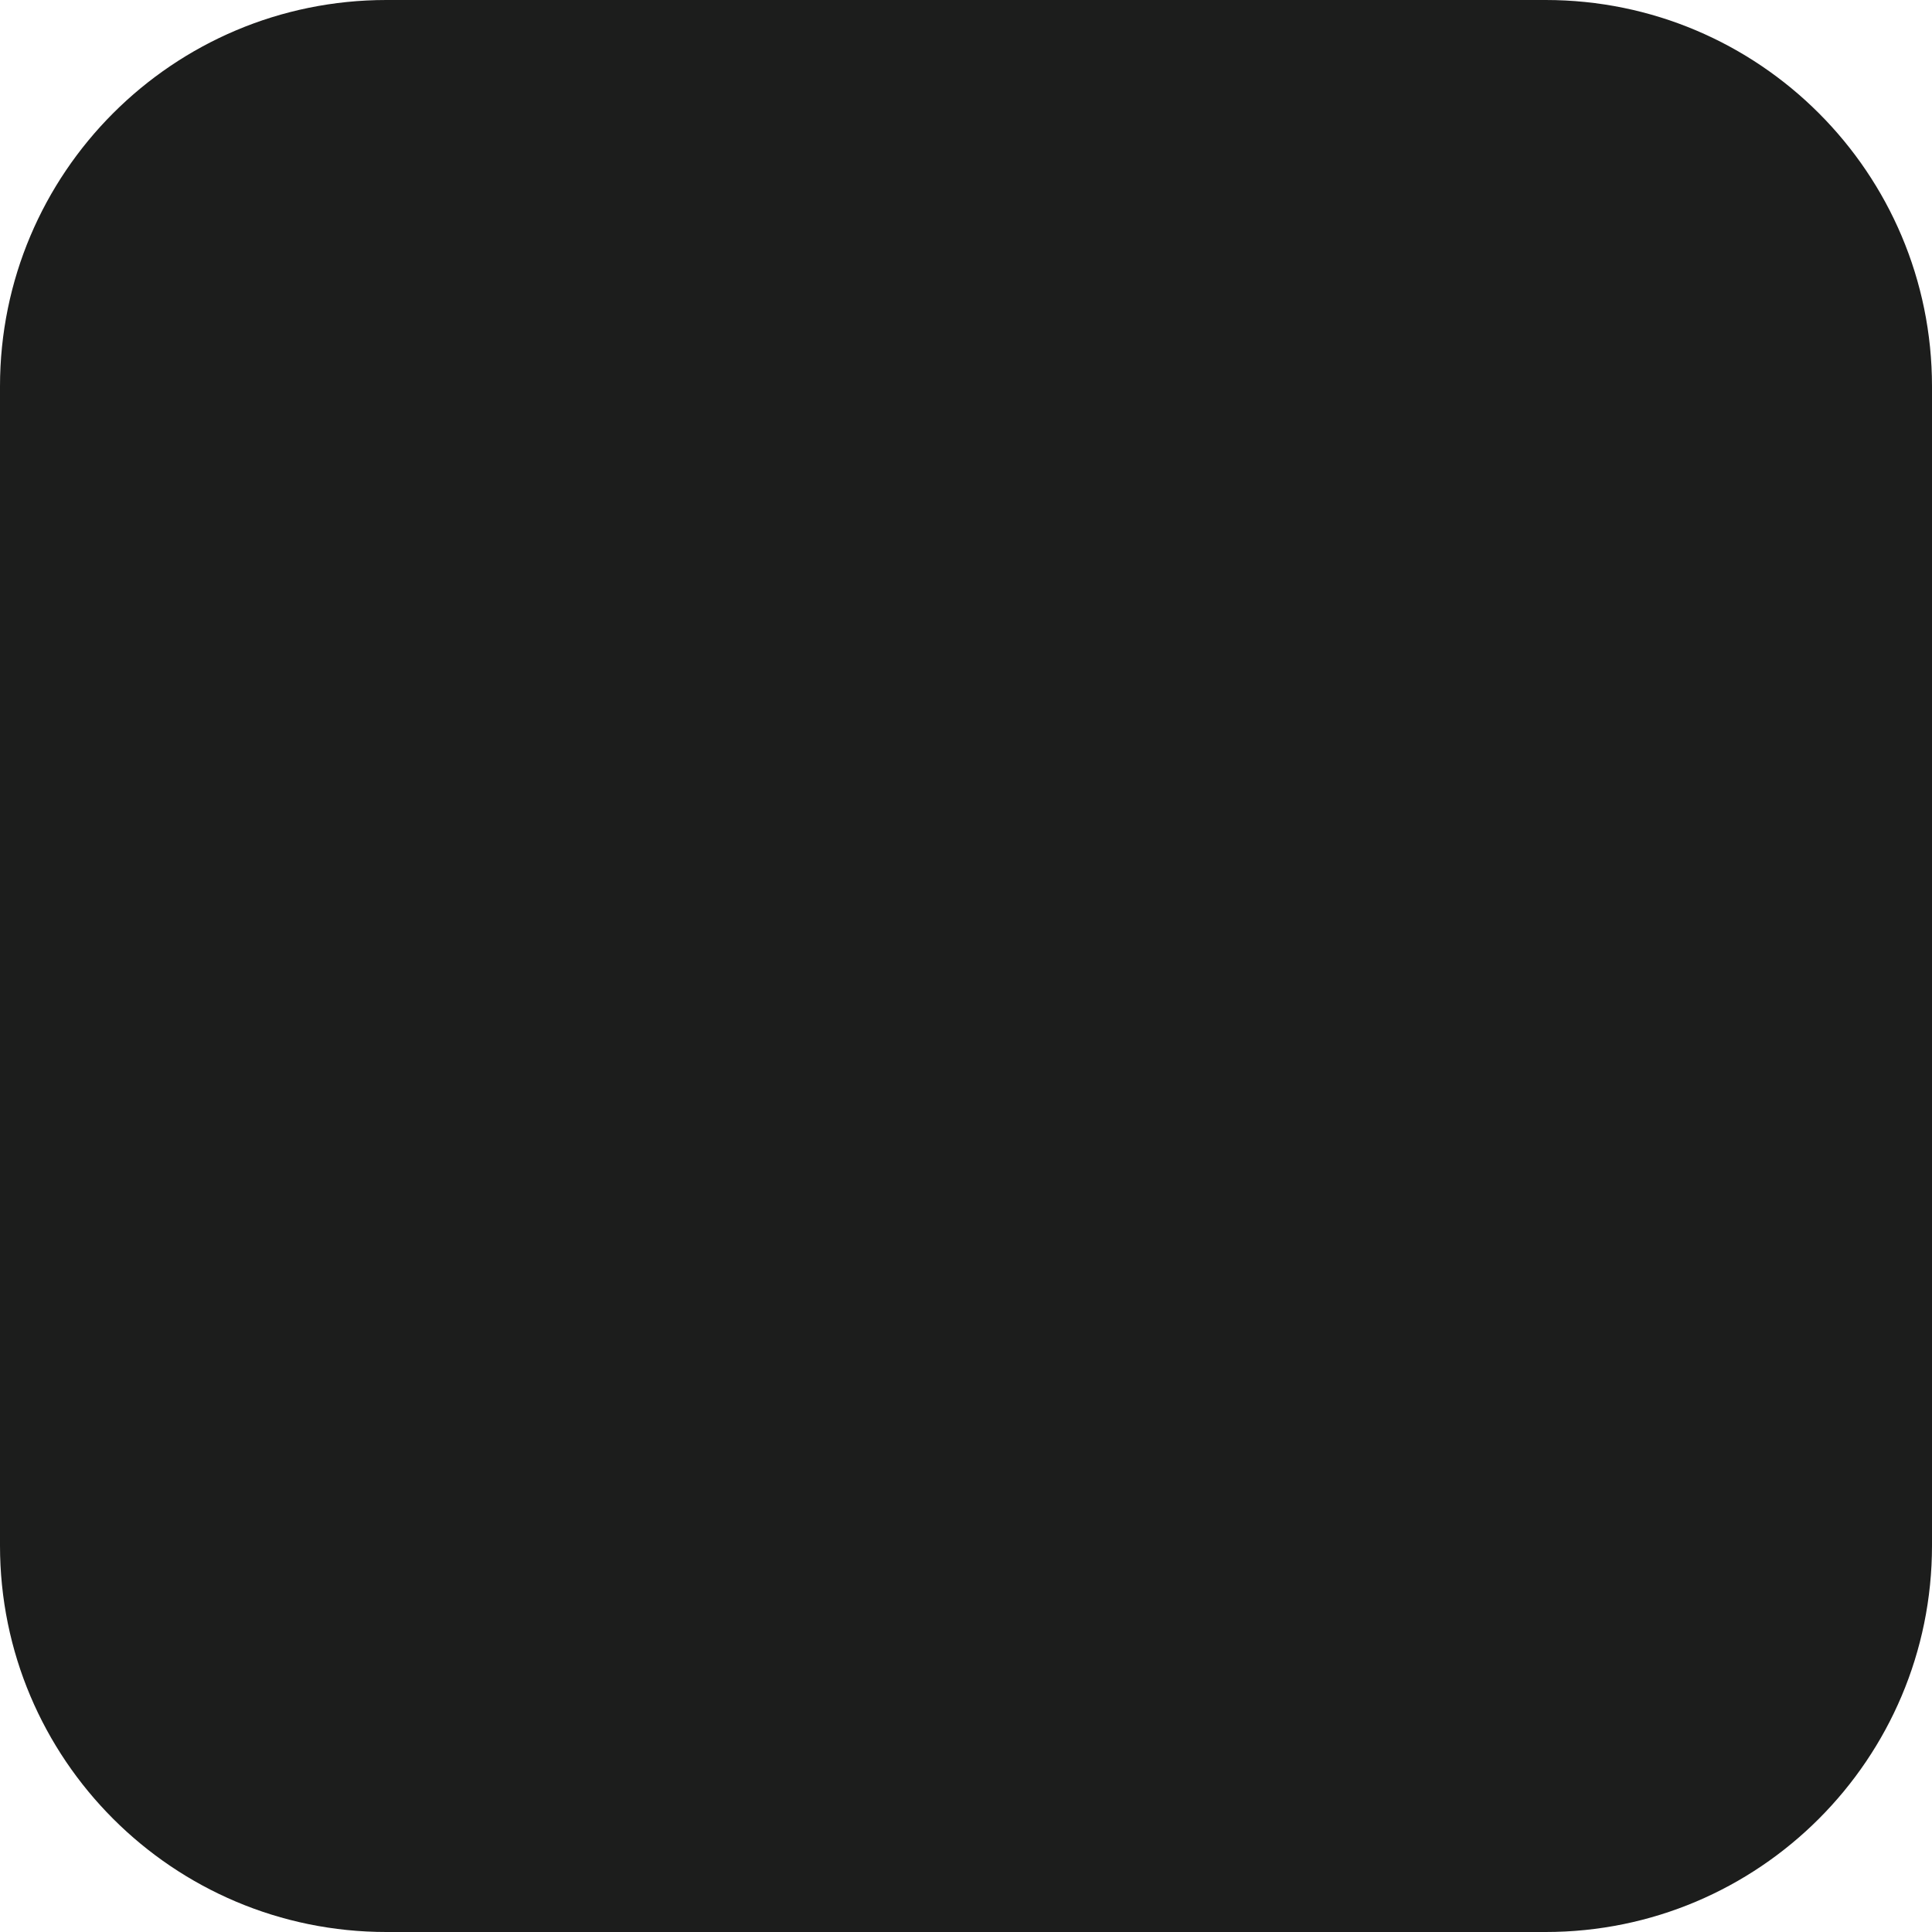
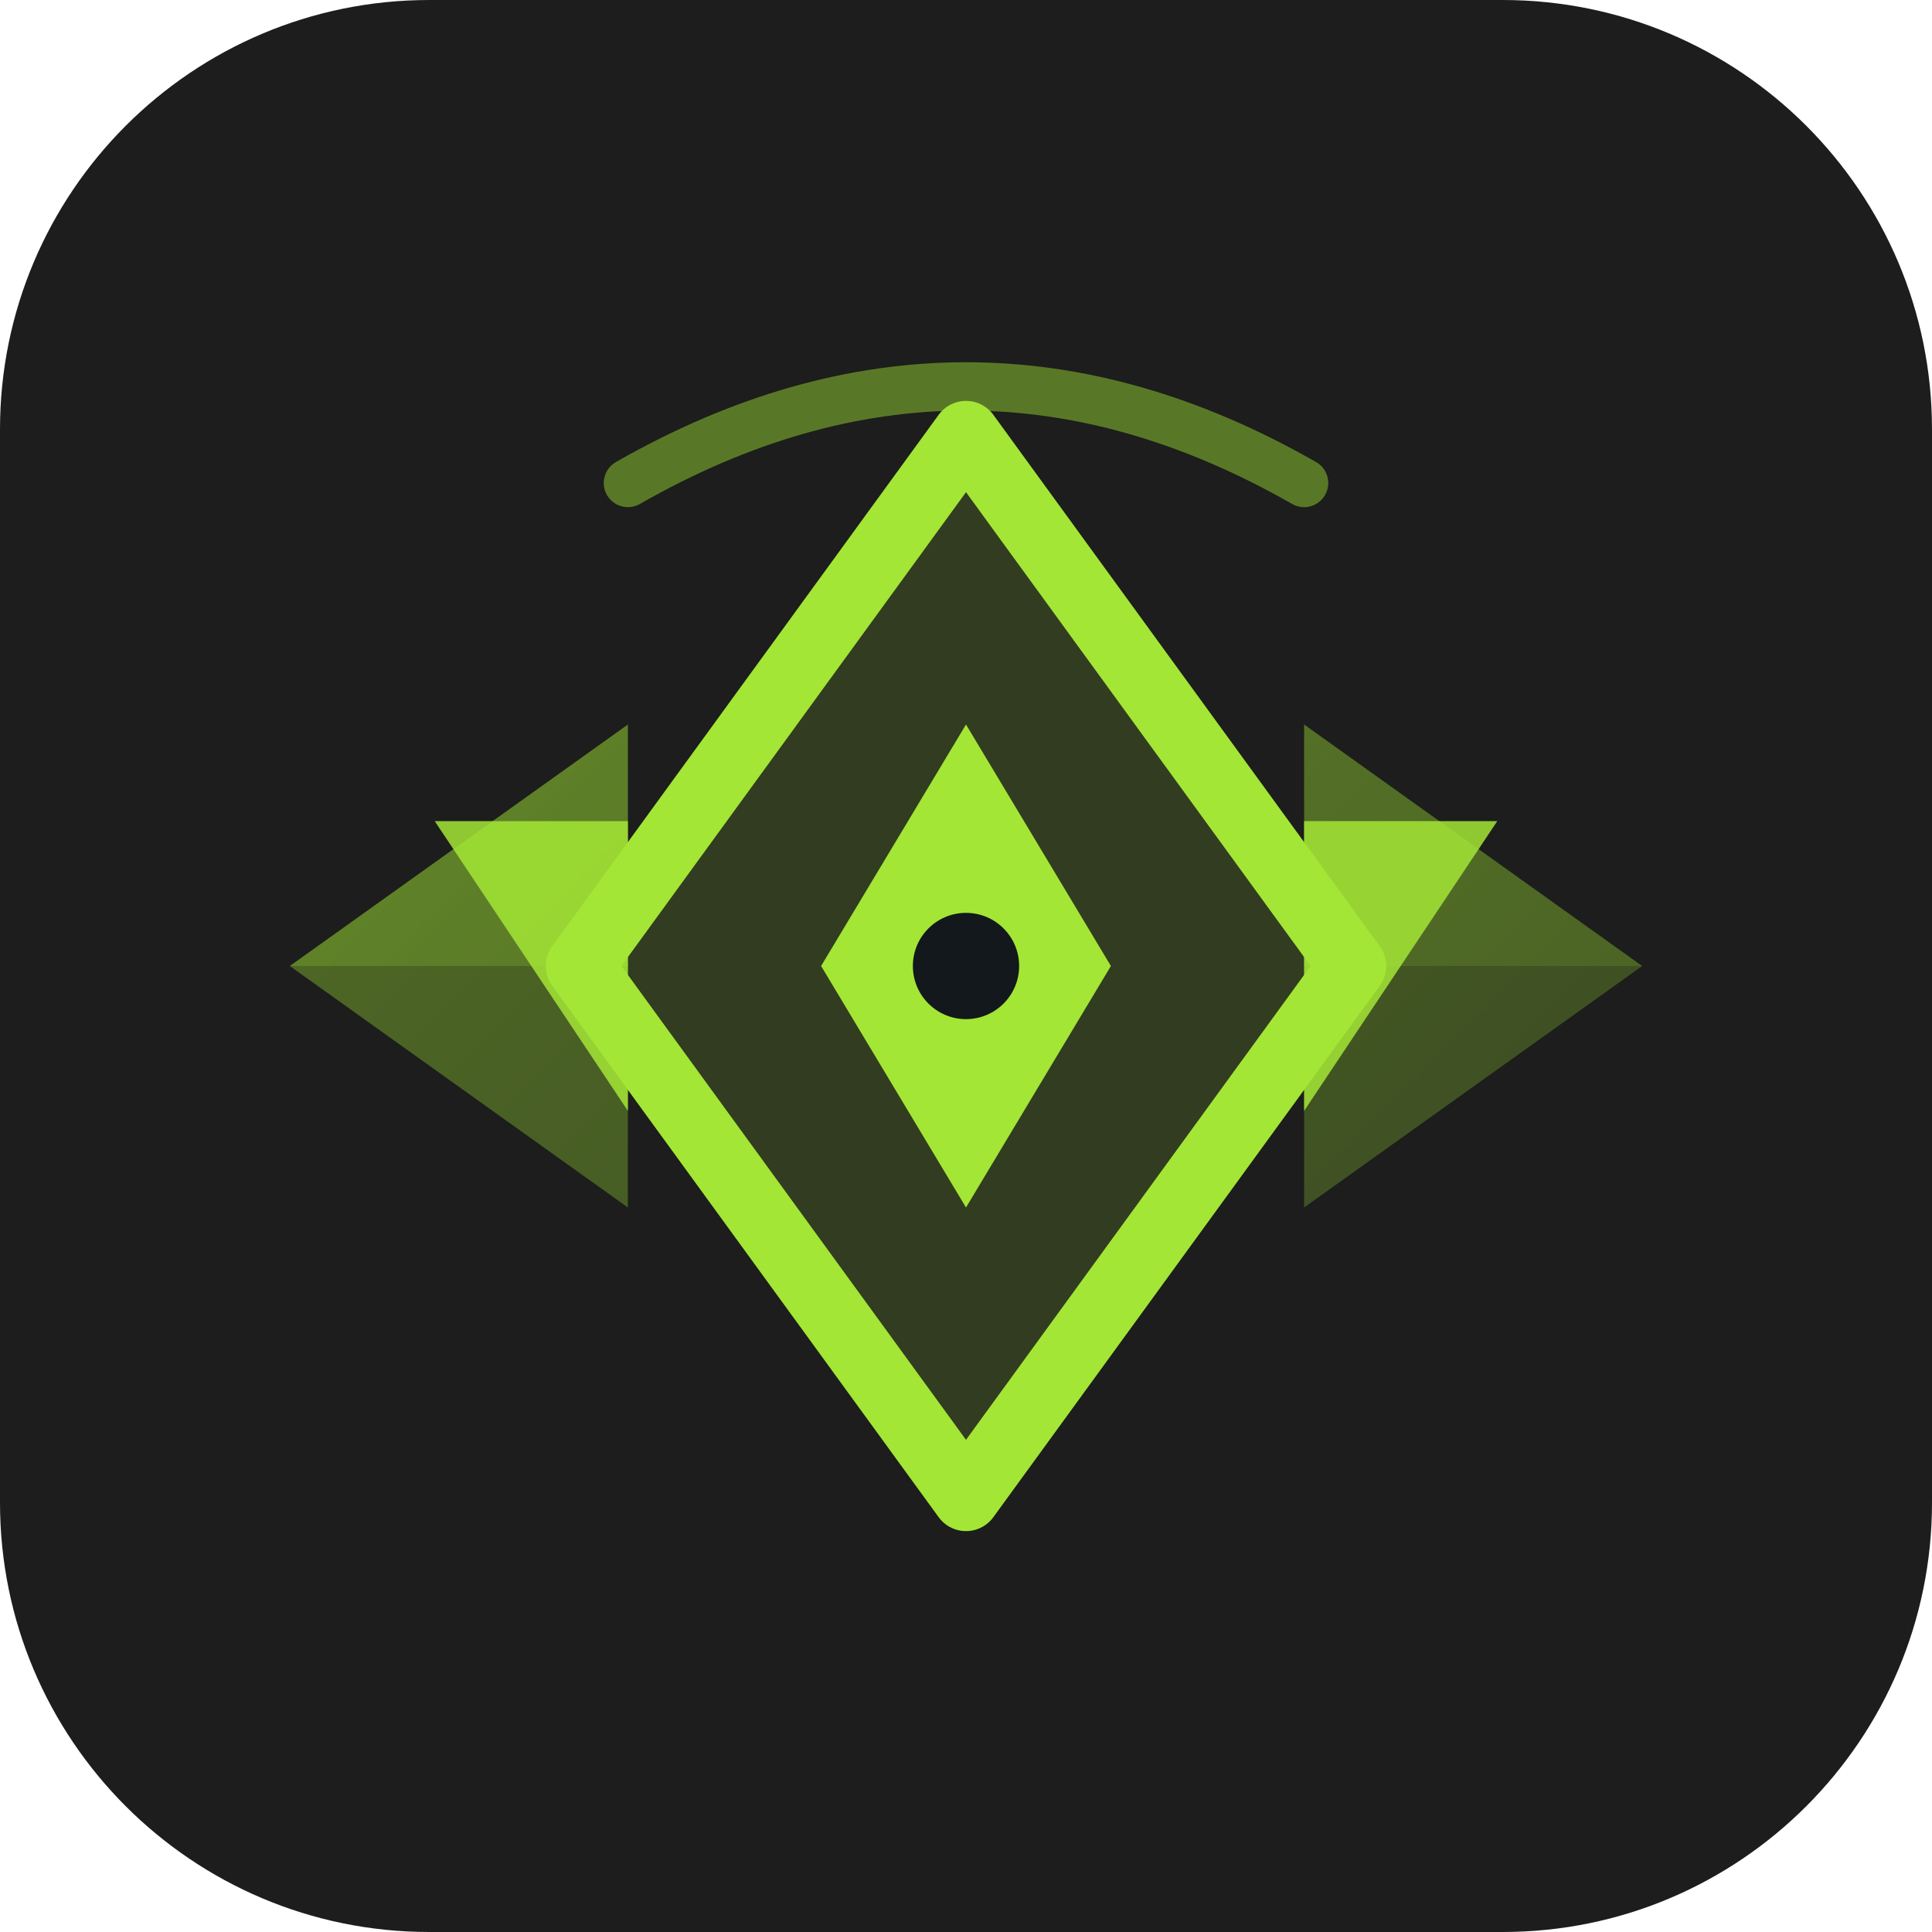
<svg xmlns="http://www.w3.org/2000/svg" viewBox="0 0 180 180" fill="none">
-   <rect width="180" height="180" rx="36" fill="#1c1d1c" />
-   <g stroke="oklch(0.87 0.20 130)" stroke-width="8" fill="none">
-     <circle cx="90" cy="90" r="48" />
-     <path d="M90 42 Q56 90 90 138" />
-     <path d="M90 42 Q124 90 90 138" />
-     <path d="M42 90 H138" />
+   <rect width="180" height="180" rx="40" fill="#1c1d1c" />
+   <g transform="translate(18,18) scale(4.5)">
+     <defs>
+       <linearGradient id="g" x1="4" y1="4" x2="28" y2="28" gradientUnits="userSpaceOnUse">
+         <stop offset="0" stop-color="#a3e635" />
+         <stop offset="1" stop-color="#a3e635" stop-opacity="0.55" />
+       </linearGradient>
+     </defs>
+     <path d="M9 6 Q16 2 23 6" stroke="#a3e635" stroke-width="1" stroke-linecap="round" opacity="0.45" fill="none" />
+     <path d="M2 16 L9 11 L9 16 Z" fill="url(#g)" opacity="0.55" />
+     <path d="M2 16 L9 16 L9 21 Z" fill="url(#g)" opacity="0.4" />
+     <path d="M5 13 L9 13 L9 19 Z" fill="#a3e635" opacity="0.85" />
+     <path d="M30 16 L23 11 L23 16 Z" fill="url(#g)" opacity="0.55" />
+     <path d="M30 16 L23 16 L23 21 Z" fill="url(#g)" opacity="0.4" />
+     <path d="M27 13 L23 13 L23 19 Z" fill="#a3e635" opacity="0.85" />
+     <path d="M16 5 L24 16 L16 27 L8 16 Z" fill="#a3e635" fill-opacity="0.16" stroke="#a3e635" stroke-width="1.4" stroke-linejoin="round" />
+     <path d="M16 11 L19 16 L16 21 L13 16 Z" fill="#a3e635" />
+     <circle cx="16" cy="16" r="1.1" fill="#12181b" />
  </g>
</svg>
